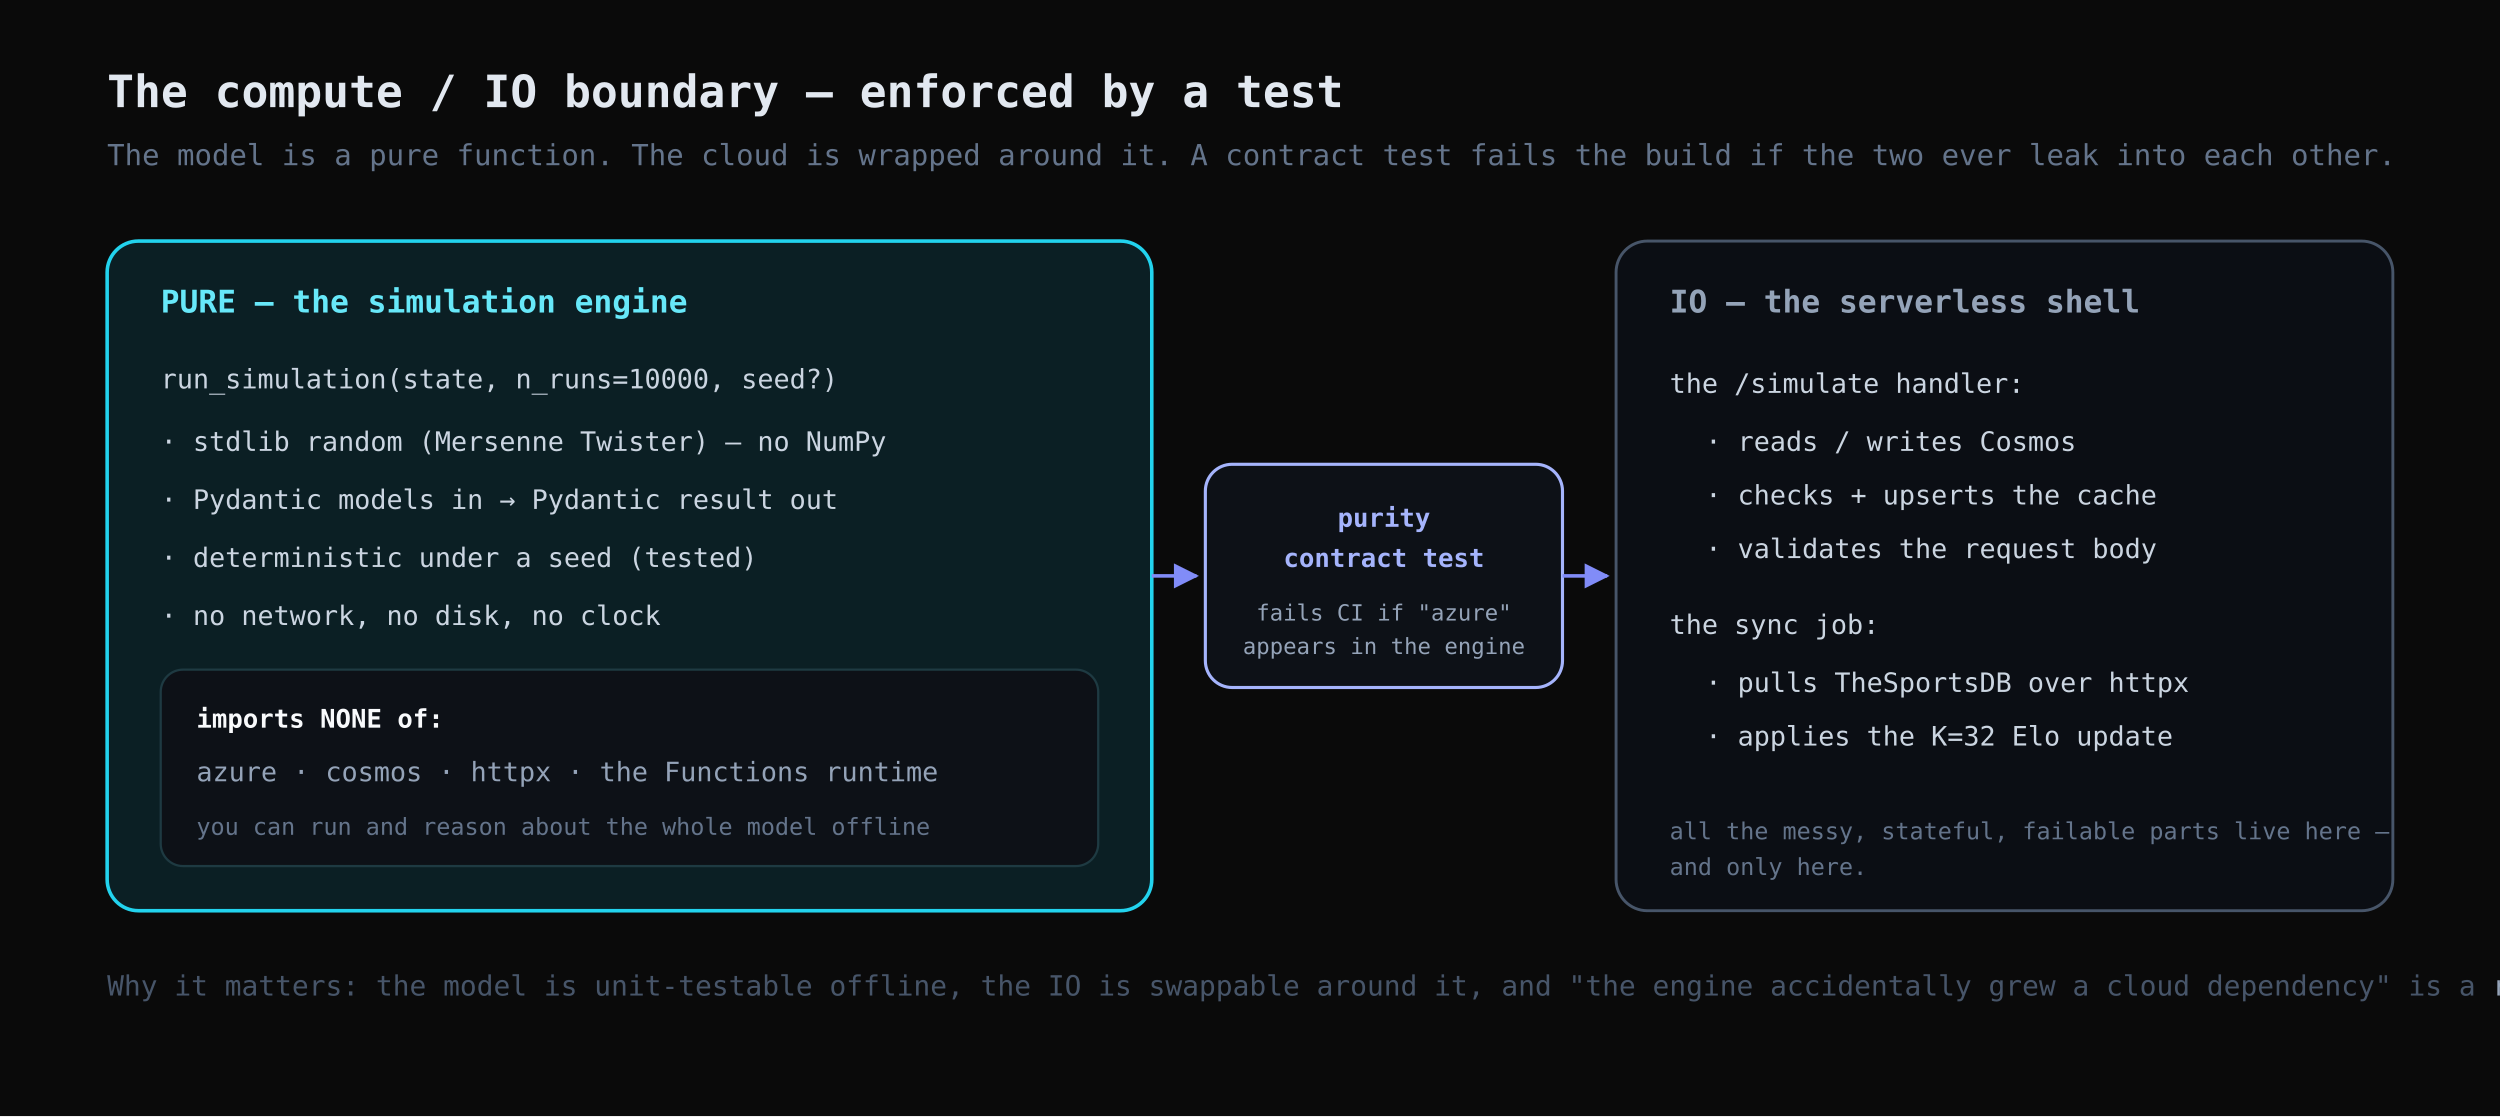
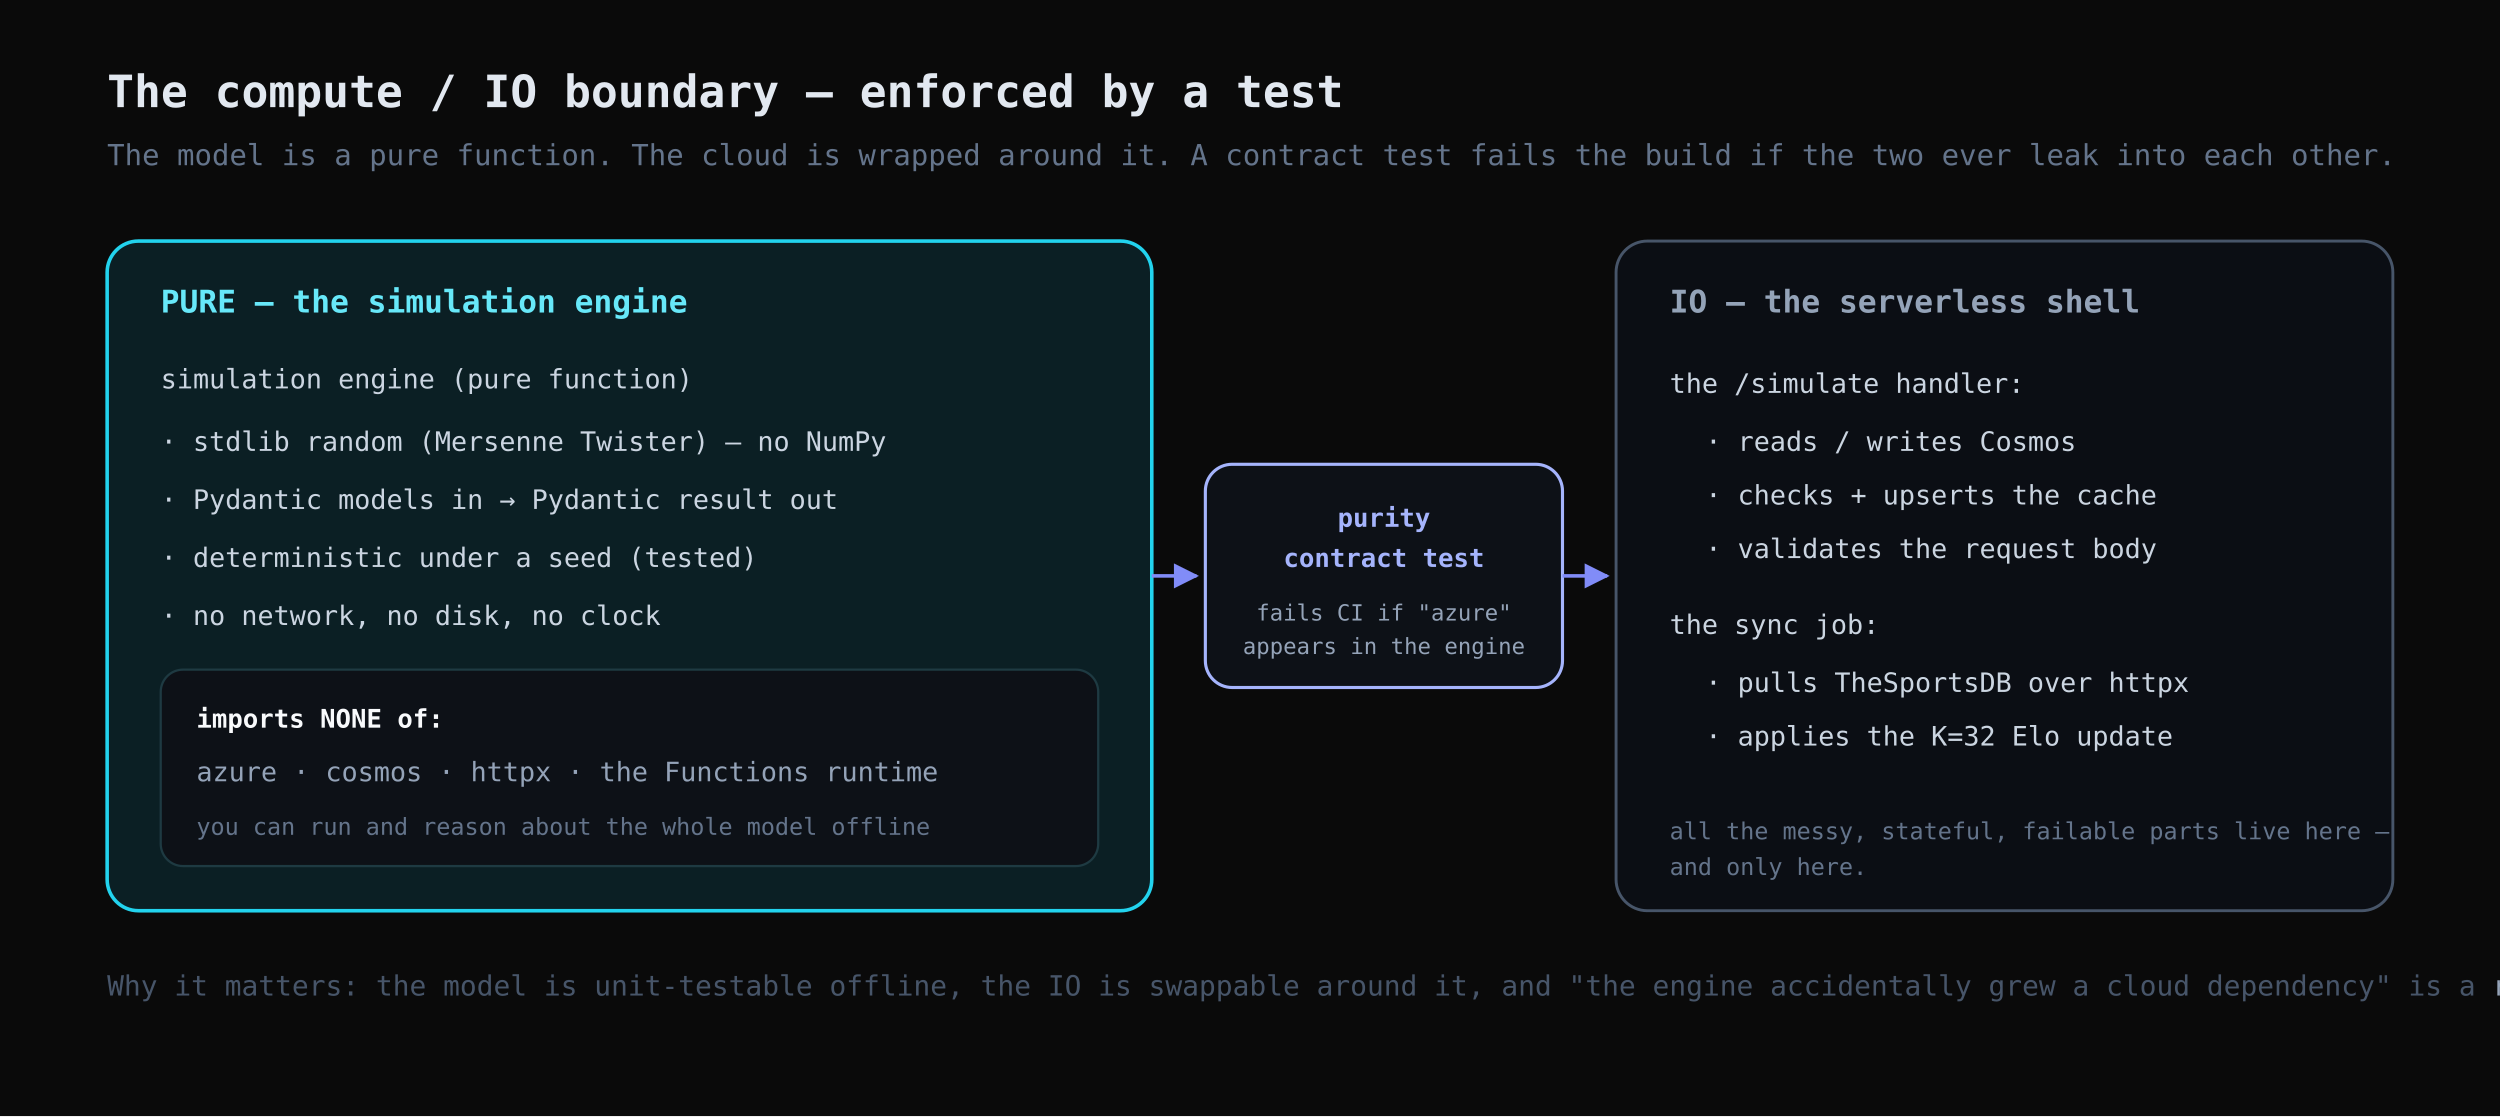
<svg xmlns="http://www.w3.org/2000/svg" width="1120" height="500" viewBox="0 0 1120 500" font-family="ui-monospace, SFMono-Regular, Menlo, monospace">
  <defs>
    <marker id="pb-ar" viewBox="0 0 10 10" refX="9" refY="5" markerWidth="7" markerHeight="7" orient="auto-start-reverse">
      <path d="M0 0 L10 5 L0 10 z" fill="#818cf8" />
    </marker>
  </defs>
  <rect width="1120" height="500" fill="#0a0a0a" />
  <text x="48" y="48" fill="#e2e8f0" font-size="20" font-weight="700">The compute / IO boundary — enforced by a test</text>
  <text x="48" y="74" fill="#64748b" font-size="13">The model is a pure function. The cloud is wrapped around it. A contract test fails the build if the two ever leak into each other.</text>
  <rect x="48" y="108" width="468" height="300" rx="14" fill="#0b1f24" stroke="#22d3ee" stroke-width="1.6" />
  <text x="72" y="140" fill="#67e8f9" font-size="14" font-weight="700">PURE — the simulation engine</text>
  <g font-size="12">
-     <text x="72" y="174" fill="#cbd5e1">run_simulation(state, n_runs=10000, seed?)</text>
+     <text x="72" y="174" fill="#cbd5e1">simulation engine (pure function)</text>
    <text x="72" y="202" fill="#cbd5e1">· stdlib random (Mersenne Twister) — no NumPy</text>
    <text x="72" y="228" fill="#cbd5e1">· Pydantic models in → Pydantic result out</text>
    <text x="72" y="254" fill="#cbd5e1">· deterministic under a seed (tested)</text>
    <text x="72" y="280" fill="#cbd5e1">· no network, no disk, no clock</text>
  </g>
  <rect x="72" y="300" width="420" height="88" rx="10" fill="#0d1117" stroke="#1e3a42" stroke-width="1" />
  <text x="88" y="326" fill="#f8fafc" font-size="11.5" font-weight="700">imports NONE of:</text>
  <text x="88" y="350" fill="#94a3b8" font-size="12">azure · cosmos · httpx · the Functions runtime</text>
  <text x="88" y="374" fill="#64748b" font-size="10.5">you can run and reason about the whole model offline</text>
  <rect x="540" y="208" width="160" height="100" rx="12" fill="#0d1117" stroke="#a5b4fc" stroke-width="1.4" />
  <text x="620" y="236" text-anchor="middle" fill="#a5b4fc" font-size="11.5" font-weight="700">purity</text>
  <text x="620" y="254" text-anchor="middle" fill="#a5b4fc" font-size="11.5" font-weight="700">contract test</text>
  <text x="620" y="278" text-anchor="middle" fill="#94a3b8" font-size="10">fails CI if "azure"</text>
  <text x="620" y="293" text-anchor="middle" fill="#94a3b8" font-size="10">appears in the engine</text>
  <path d="M516 258 H536" fill="none" stroke="#818cf8" stroke-width="1.6" marker-end="url(#pb-ar)" />
  <path d="M700 258 H720" fill="none" stroke="#818cf8" stroke-width="1.6" marker-end="url(#pb-ar)" />
  <rect x="724" y="108" width="348" height="300" rx="14" fill="#0b0e14" stroke="#475569" stroke-width="1.3" />
  <text x="748" y="140" fill="#94a3b8" font-size="14" font-weight="700">IO — the serverless shell</text>
  <g font-size="12" fill="#cbd5e1">
    <text x="748" y="176">the /simulate handler:</text>
    <text x="764" y="202">· reads / writes Cosmos</text>
    <text x="764" y="226">· checks + upserts the cache</text>
    <text x="764" y="250">· validates the request body</text>
    <text x="748" y="284">the sync job:</text>
    <text x="764" y="310">· pulls TheSportsDB over httpx</text>
    <text x="764" y="334">· applies the K=32 Elo update</text>
  </g>
  <text x="748" y="376" fill="#64748b" font-size="10.5">all the messy, stateful, failable parts live here —</text>
  <text x="748" y="392" fill="#64748b" font-size="10.5">and only here.</text>
  <text x="48" y="446" fill="#475569" font-size="12.5">Why it matters: the model is unit-testable offline, the IO is swappable around it, and "the engine accidentally grew a cloud dependency" is a <tspan fill="#94a3b8">red build</tspan>, not a code review.</text>
</svg>
